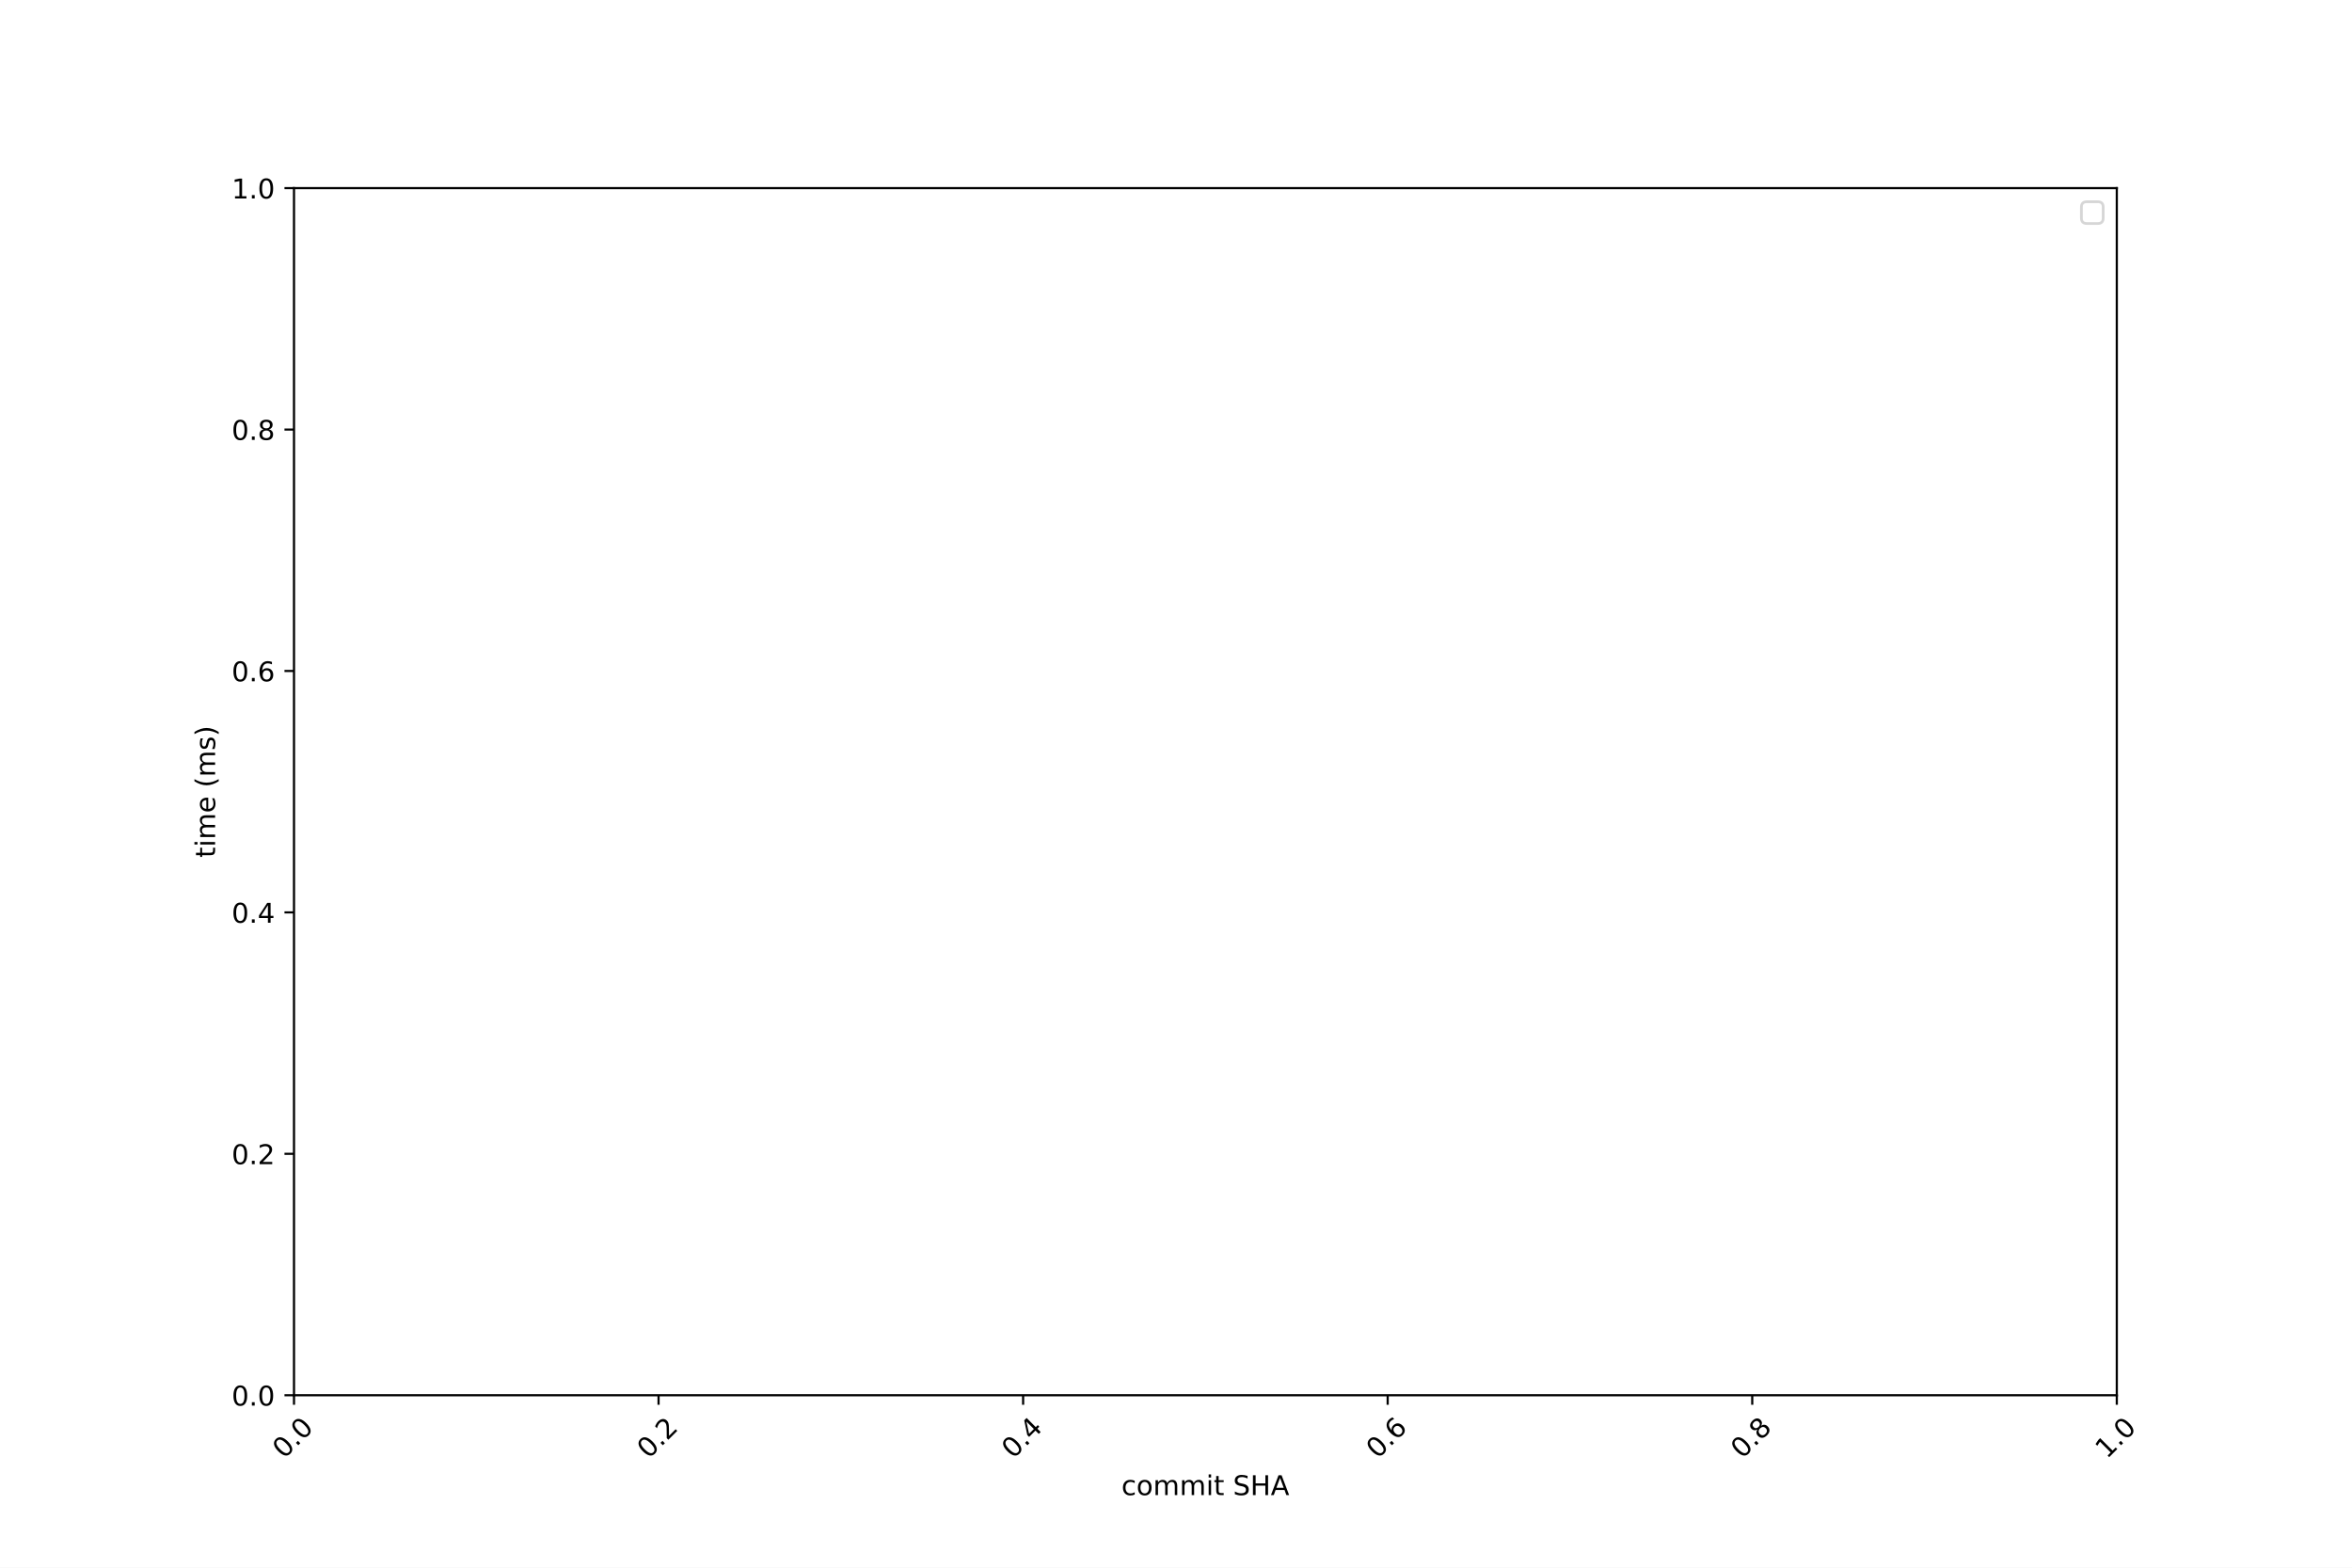
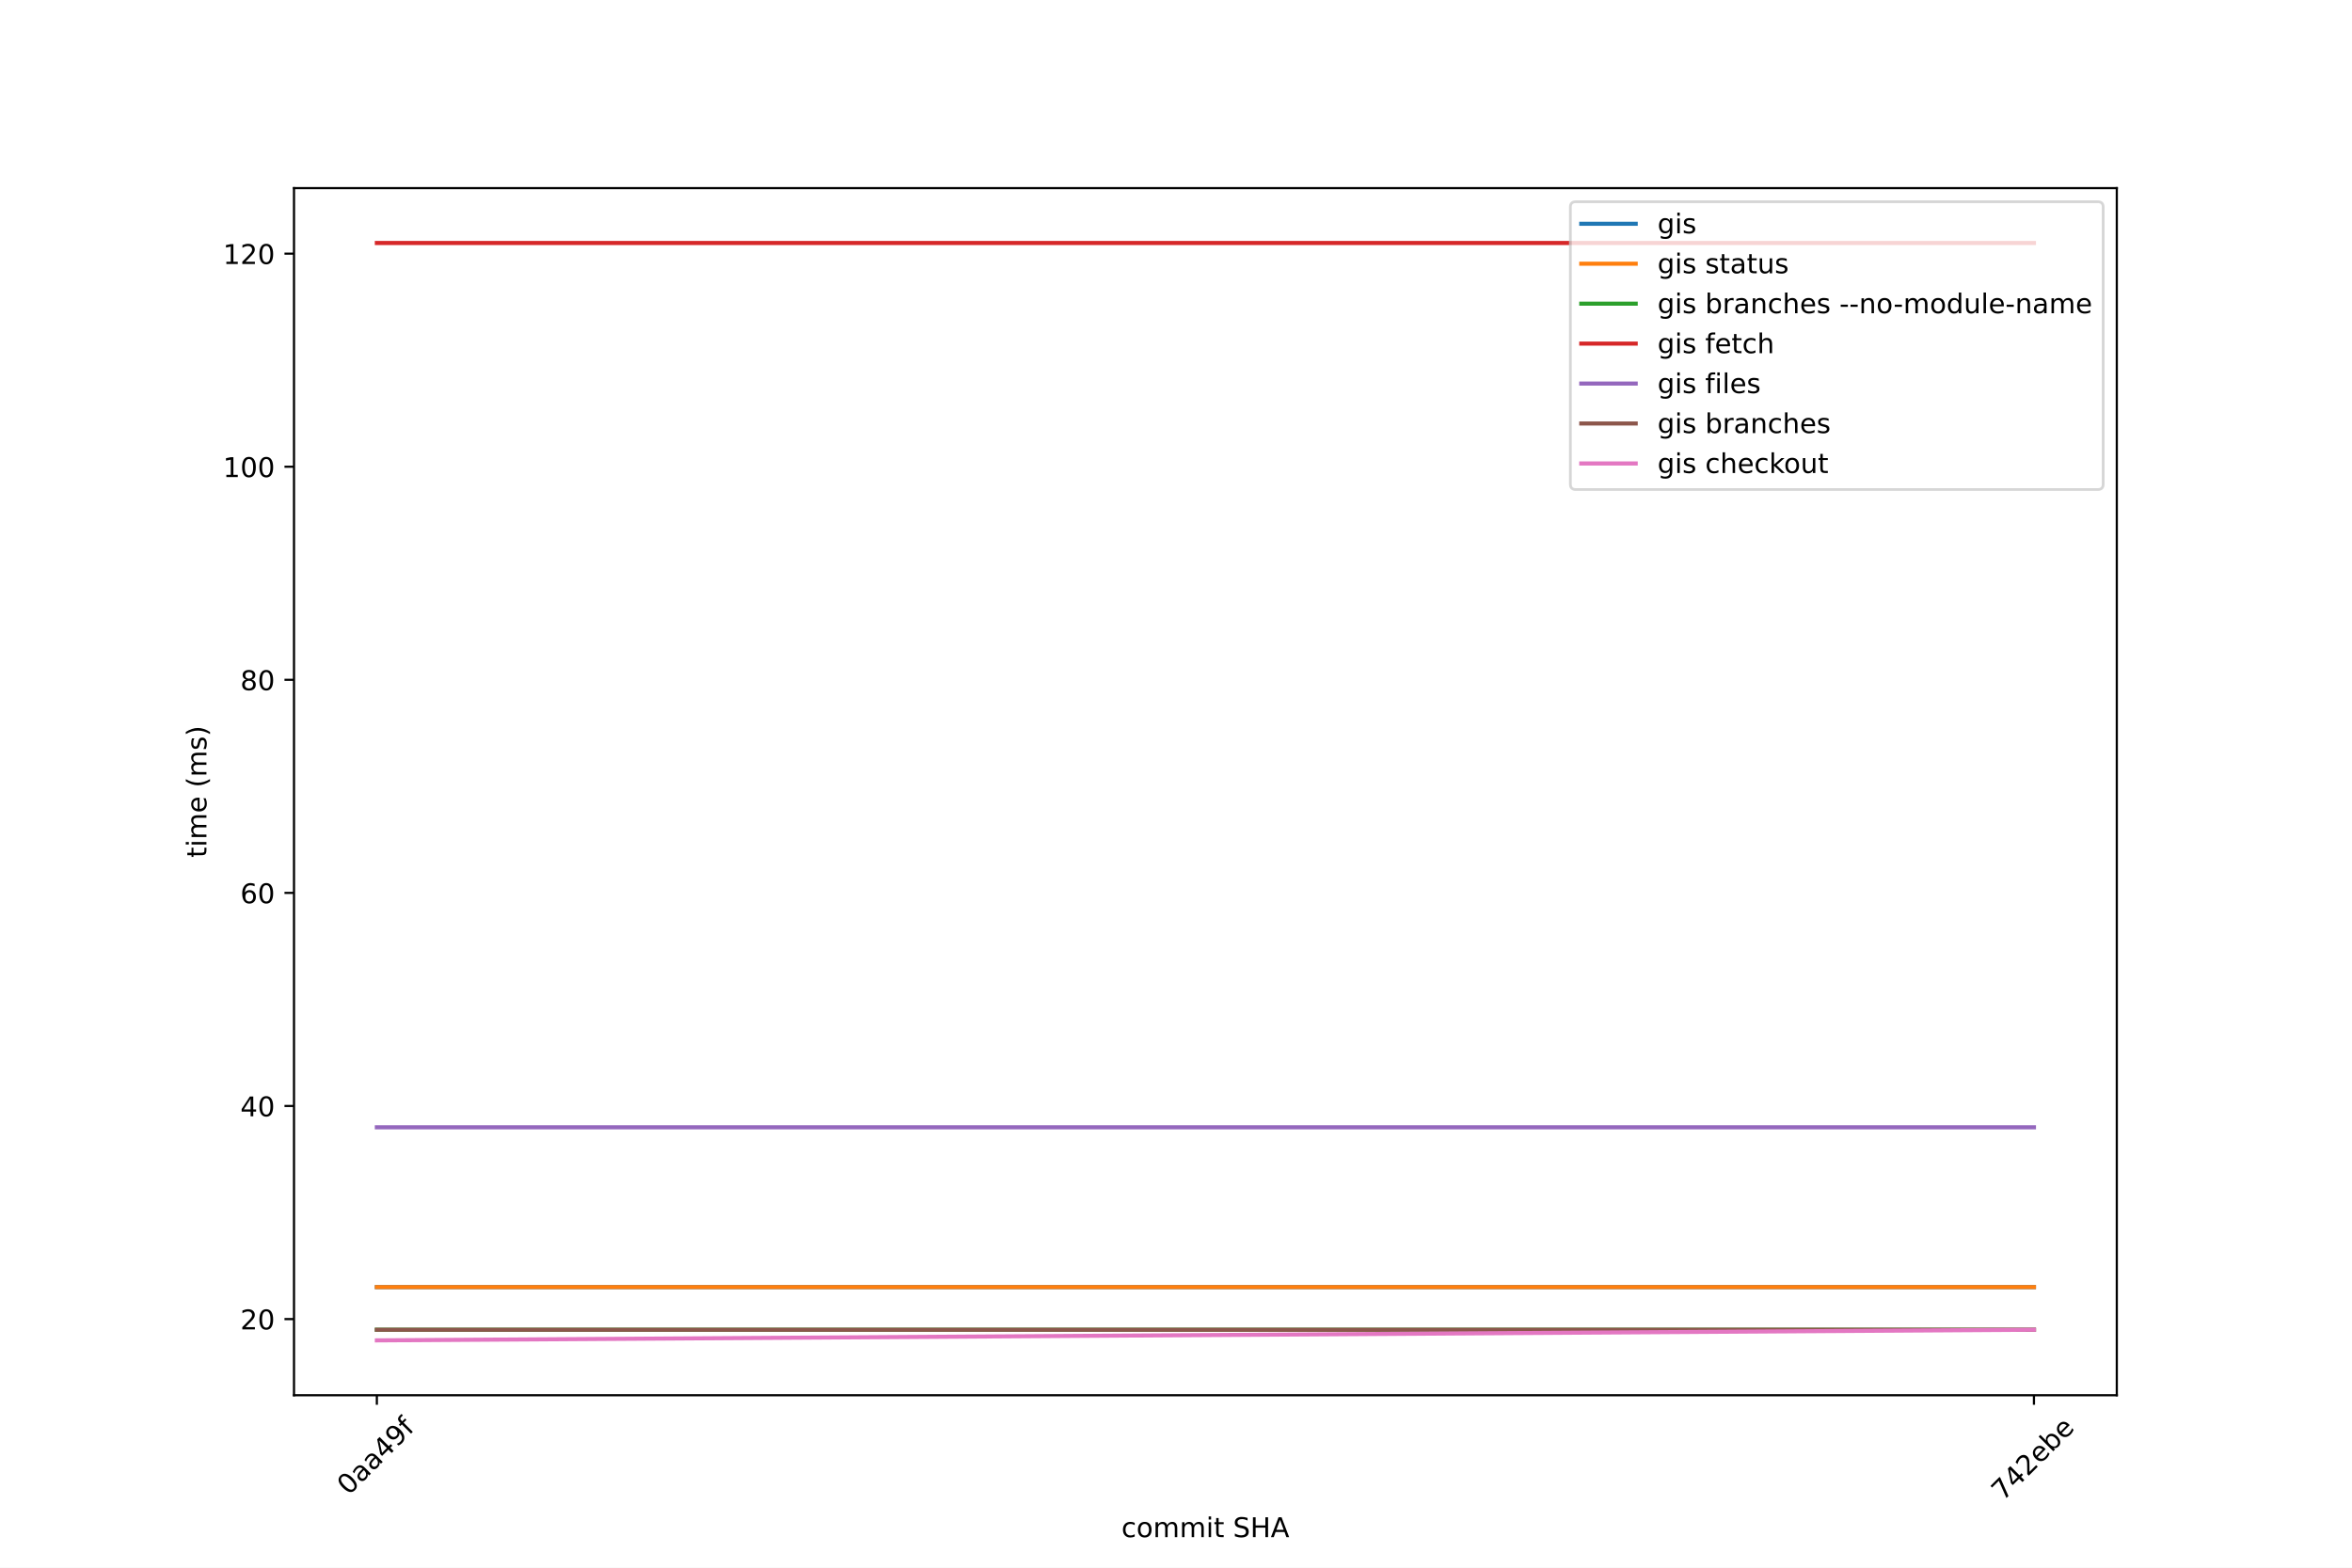
<svg xmlns="http://www.w3.org/2000/svg" xmlns:xlink="http://www.w3.org/1999/xlink" width="864pt" height="576pt" viewBox="0 0 864 576" version="1.1">
  <defs>
    <style type="text/css">*{stroke-linejoin: round; stroke-linecap: butt}</style>
  </defs>
  <g id="figure_1">
    <g id="patch_1">
      <path d="M 0 576  L 864 576  L 864 0  L 0 0  z " style="fill: #ffffff" />
    </g>
    <g id="axes_1">
      <g id="patch_2">
        <path d="M 108 512.64  L 777.6 512.64  L 777.6 69.12  L 108 69.12  z " style="fill: #ffffff" />
      </g>
      <g id="matplotlib.axis_1">
        <g id="xtick_1">
          <g id="line2d_1">
            <defs>
-               <path id="mf7cbbd2d87" d="M 0 0  L 0 3.5  " style="stroke: #000000; stroke-width: 0.8" />
-             </defs>
-             <g>
-               <use xlink:href="#mf7cbbd2d87" x="108" y="512.64" style="stroke: #000000; stroke-width: 0.8" />
+               <path id="m17832ddf2e" d="M 0 0  L 0 3.5  " style="stroke: #000000; stroke-width: 0.8" />
+             </defs>
+             <g>
+               <use xlink:href="#m17832ddf2e" x="138.436" y="512.64" style="stroke: #000000; stroke-width: 0.8" />
            </g>
          </g>
          <g id="text_1">
-             <g transform="translate(104.3286 536.2581) rotate(-45) scale(0.1 -0.1)">
+             <g transform="translate(128.0612 549.6655) rotate(-45) scale(0.1 -0.1)">
              <defs>
                <path id="DejaVuSans-30" d="M 2034 4250  Q 1547 4250 1301 3770  Q 1056 3291 1056 2328  Q 1056 1369 1301 889  Q 1547 409 2034 409  Q 2525 409 2770 889  Q 3016 1369 3016 2328  Q 3016 3291 2770 3770  Q 2525 4250 2034 4250  z M 2034 4750  Q 2819 4750 3233 4129  Q 3647 3509 3647 2328  Q 3647 1150 3233 529  Q 2819 -91 2034 -91  Q 1250 -91 836 529  Q 422 1150 422 2328  Q 422 3509 836 4129  Q 1250 4750 2034 4750  z " transform="scale(0.015625)" />
-                 <path id="DejaVuSans-2e" d="M 684 794  L 1344 794  L 1344 0  L 684 0  L 684 794  z " transform="scale(0.015625)" />
+                 <path id="DejaVuSans-61" d="M 2194 1759  Q 1497 1759 1228 1600  Q 959 1441 959 1056  Q 959 750 1161 570  Q 1363 391 1709 391  Q 2188 391 2477 730  Q 2766 1069 2766 1631  L 2766 1759  L 2194 1759  z M 3341 1997  L 3341 0  L 2766 0  L 2766 531  Q 2569 213 2275 61  Q 1981 -91 1556 -91  Q 1019 -91 701 211  Q 384 513 384 1019  Q 384 1609 779 1909  Q 1175 2209 1959 2209  L 2766 2209  L 2766 2266  Q 2766 2663 2505 2880  Q 2244 3097 1772 3097  Q 1472 3097 1187 3025  Q 903 2953 641 2809  L 641 3341  Q 956 3463 1253 3523  Q 1550 3584 1831 3584  Q 2591 3584 2966 3190  Q 3341 2797 3341 1997  z " transform="scale(0.015625)" />
+                 <path id="DejaVuSans-34" d="M 2419 4116  L 825 1625  L 2419 1625  L 2419 4116  z M 2253 4666  L 3047 4666  L 3047 1625  L 3713 1625  L 3713 1100  L 3047 1100  L 3047 0  L 2419 0  L 2419 1100  L 313 1100  L 313 1709  L 2253 4666  z " transform="scale(0.015625)" />
+                 <path id="DejaVuSans-39" d="M 703 97  L 703 672  Q 941 559 1184 500  Q 1428 441 1663 441  Q 2288 441 2617 861  Q 2947 1281 2994 2138  Q 2813 1869 2534 1725  Q 2256 1581 1919 1581  Q 1219 1581 811 2004  Q 403 2428 403 3163  Q 403 3881 828 4315  Q 1253 4750 1959 4750  Q 2769 4750 3195 4129  Q 3622 3509 3622 2328  Q 3622 1225 3098 567  Q 2575 -91 1691 -91  Q 1453 -91 1209 -44  Q 966 3 703 97  z M 1959 2075  Q 2384 2075 2632 2365  Q 2881 2656 2881 3163  Q 2881 3666 2632 3958  Q 2384 4250 1959 4250  Q 1534 4250 1286 3958  Q 1038 3666 1038 3163  Q 1038 2656 1286 2365  Q 1534 2075 1959 2075  z " transform="scale(0.015625)" />
+                 <path id="DejaVuSans-66" d="M 2375 4863  L 2375 4384  L 1825 4384  Q 1516 4384 1395 4259  Q 1275 4134 1275 3809  L 1275 3500  L 2222 3500  L 2222 3053  L 1275 3053  L 1275 0  L 697 0  L 697 3053  L 147 3053  L 147 3500  L 697 3500  L 697 3744  Q 697 4328 969 4595  Q 1241 4863 1831 4863  L 2375 4863  z " transform="scale(0.015625)" />
              </defs>
              <use xlink:href="#DejaVuSans-30" />
-               <use xlink:href="#DejaVuSans-2e" x="63.623" />
-               <use xlink:href="#DejaVuSans-30" x="95.41" />
+               <use xlink:href="#DejaVuSans-61" x="63.623" />
+               <use xlink:href="#DejaVuSans-61" x="124.902" />
+               <use xlink:href="#DejaVuSans-34" x="186.182" />
+               <use xlink:href="#DejaVuSans-39" x="249.805" />
+               <use xlink:href="#DejaVuSans-66" x="313.428" />
            </g>
          </g>
        </g>
        <g id="xtick_2">
          <g id="line2d_2">
            <g>
-               <use xlink:href="#mf7cbbd2d87" x="241.92" y="512.64" style="stroke: #000000; stroke-width: 0.8" />
+               <use xlink:href="#m17832ddf2e" x="747.164" y="512.64" style="stroke: #000000; stroke-width: 0.8" />
            </g>
          </g>
          <g id="text_2">
-             <g transform="translate(238.2486 536.2581) rotate(-45) scale(0.1 -0.1)">
-               <defs>
+             <g transform="translate(735.7709 551.7007) rotate(-45) scale(0.1 -0.1)">
+               <defs>
+                 <path id="DejaVuSans-37" d="M 525 4666  L 3525 4666  L 3525 4397  L 1831 0  L 1172 0  L 2766 4134  L 525 4134  L 525 4666  z " transform="scale(0.015625)" />
                <path id="DejaVuSans-32" d="M 1228 531  L 3431 531  L 3431 0  L 469 0  L 469 531  Q 828 903 1448 1529  Q 2069 2156 2228 2338  Q 2531 2678 2651 2914  Q 2772 3150 2772 3378  Q 2772 3750 2511 3984  Q 2250 4219 1831 4219  Q 1534 4219 1204 4116  Q 875 4013 500 3803  L 500 4441  Q 881 4594 1212 4672  Q 1544 4750 1819 4750  Q 2544 4750 2975 4387  Q 3406 4025 3406 3419  Q 3406 3131 3298 2873  Q 3191 2616 2906 2266  Q 2828 2175 2409 1742  Q 1991 1309 1228 531  z " transform="scale(0.015625)" />
-               </defs>
-               <use xlink:href="#DejaVuSans-30" />
-               <use xlink:href="#DejaVuSans-2e" x="63.623" />
-               <use xlink:href="#DejaVuSans-32" x="95.41" />
-             </g>
-           </g>
-         </g>
-         <g id="xtick_3">
-           <g id="line2d_3">
-             <g>
-               <use xlink:href="#mf7cbbd2d87" x="375.84" y="512.64" style="stroke: #000000; stroke-width: 0.8" />
-             </g>
-           </g>
-           <g id="text_3">
-             <g transform="translate(372.1686 536.2581) rotate(-45) scale(0.1 -0.1)">
-               <defs>
-                 <path id="DejaVuSans-34" d="M 2419 4116  L 825 1625  L 2419 1625  L 2419 4116  z M 2253 4666  L 3047 4666  L 3047 1625  L 3713 1625  L 3713 1100  L 3047 1100  L 3047 0  L 2419 0  L 2419 1100  L 313 1100  L 313 1709  L 2253 4666  z " transform="scale(0.015625)" />
-               </defs>
-               <use xlink:href="#DejaVuSans-30" />
-               <use xlink:href="#DejaVuSans-2e" x="63.623" />
-               <use xlink:href="#DejaVuSans-34" x="95.41" />
-             </g>
-           </g>
-         </g>
-         <g id="xtick_4">
-           <g id="line2d_4">
-             <g>
-               <use xlink:href="#mf7cbbd2d87" x="509.76" y="512.64" style="stroke: #000000; stroke-width: 0.8" />
-             </g>
-           </g>
-           <g id="text_4">
-             <g transform="translate(506.0886 536.2581) rotate(-45) scale(0.1 -0.1)">
-               <defs>
-                 <path id="DejaVuSans-36" d="M 2113 2584  Q 1688 2584 1439 2293  Q 1191 2003 1191 1497  Q 1191 994 1439 701  Q 1688 409 2113 409  Q 2538 409 2786 701  Q 3034 994 3034 1497  Q 3034 2003 2786 2293  Q 2538 2584 2113 2584  z M 3366 4563  L 3366 3988  Q 3128 4100 2886 4159  Q 2644 4219 2406 4219  Q 1781 4219 1451 3797  Q 1122 3375 1075 2522  Q 1259 2794 1537 2939  Q 1816 3084 2150 3084  Q 2853 3084 3261 2657  Q 3669 2231 3669 1497  Q 3669 778 3244 343  Q 2819 -91 2113 -91  Q 1303 -91 875 529  Q 447 1150 447 2328  Q 447 3434 972 4092  Q 1497 4750 2381 4750  Q 2619 4750 2861 4703  Q 3103 4656 3366 4563  z " transform="scale(0.015625)" />
-               </defs>
-               <use xlink:href="#DejaVuSans-30" />
-               <use xlink:href="#DejaVuSans-2e" x="63.623" />
-               <use xlink:href="#DejaVuSans-36" x="95.41" />
-             </g>
-           </g>
-         </g>
-         <g id="xtick_5">
-           <g id="line2d_5">
-             <g>
-               <use xlink:href="#mf7cbbd2d87" x="643.68" y="512.64" style="stroke: #000000; stroke-width: 0.8" />
-             </g>
-           </g>
-           <g id="text_5">
-             <g transform="translate(640.0086 536.2581) rotate(-45) scale(0.1 -0.1)">
-               <defs>
-                 <path id="DejaVuSans-38" d="M 2034 2216  Q 1584 2216 1326 1975  Q 1069 1734 1069 1313  Q 1069 891 1326 650  Q 1584 409 2034 409  Q 2484 409 2743 651  Q 3003 894 3003 1313  Q 3003 1734 2745 1975  Q 2488 2216 2034 2216  z M 1403 2484  Q 997 2584 770 2862  Q 544 3141 544 3541  Q 544 4100 942 4425  Q 1341 4750 2034 4750  Q 2731 4750 3128 4425  Q 3525 4100 3525 3541  Q 3525 3141 3298 2862  Q 3072 2584 2669 2484  Q 3125 2378 3379 2068  Q 3634 1759 3634 1313  Q 3634 634 3220 271  Q 2806 -91 2034 -91  Q 1263 -91 848 271  Q 434 634 434 1313  Q 434 1759 690 2068  Q 947 2378 1403 2484  z M 1172 3481  Q 1172 3119 1398 2916  Q 1625 2713 2034 2713  Q 2441 2713 2670 2916  Q 2900 3119 2900 3481  Q 2900 3844 2670 4047  Q 2441 4250 2034 4250  Q 1625 4250 1398 4047  Q 1172 3844 1172 3481  z " transform="scale(0.015625)" />
-               </defs>
-               <use xlink:href="#DejaVuSans-30" />
-               <use xlink:href="#DejaVuSans-2e" x="63.623" />
-               <use xlink:href="#DejaVuSans-38" x="95.41" />
-             </g>
-           </g>
-         </g>
-         <g id="xtick_6">
-           <g id="line2d_6">
-             <g>
-               <use xlink:href="#mf7cbbd2d87" x="777.6" y="512.64" style="stroke: #000000; stroke-width: 0.8" />
-             </g>
-           </g>
-           <g id="text_6">
-             <g transform="translate(773.9286 536.2581) rotate(-45) scale(0.1 -0.1)">
-               <defs>
-                 <path id="DejaVuSans-31" d="M 794 531  L 1825 531  L 1825 4091  L 703 3866  L 703 4441  L 1819 4666  L 2450 4666  L 2450 531  L 3481 531  L 3481 0  L 794 0  L 794 531  z " transform="scale(0.015625)" />
-               </defs>
-               <use xlink:href="#DejaVuSans-31" />
-               <use xlink:href="#DejaVuSans-2e" x="63.623" />
-               <use xlink:href="#DejaVuSans-30" x="95.41" />
-             </g>
-           </g>
-         </g>
-         <g id="text_7">
-           <g transform="translate(411.9578 549.3271) scale(0.1 -0.1)">
+                 <path id="DejaVuSans-65" d="M 3597 1894  L 3597 1613  L 953 1613  Q 991 1019 1311 708  Q 1631 397 2203 397  Q 2534 397 2845 478  Q 3156 559 3463 722  L 3463 178  Q 3153 47 2828 -22  Q 2503 -91 2169 -91  Q 1331 -91 842 396  Q 353 884 353 1716  Q 353 2575 817 3079  Q 1281 3584 2069 3584  Q 2775 3584 3186 3129  Q 3597 2675 3597 1894  z M 3022 2063  Q 3016 2534 2758 2815  Q 2500 3097 2075 3097  Q 1594 3097 1305 2825  Q 1016 2553 972 2059  L 3022 2063  z " transform="scale(0.015625)" />
+                 <path id="DejaVuSans-62" d="M 3116 1747  Q 3116 2381 2855 2742  Q 2594 3103 2138 3103  Q 1681 3103 1420 2742  Q 1159 2381 1159 1747  Q 1159 1113 1420 752  Q 1681 391 2138 391  Q 2594 391 2855 752  Q 3116 1113 3116 1747  z M 1159 2969  Q 1341 3281 1617 3432  Q 1894 3584 2278 3584  Q 2916 3584 3314 3078  Q 3713 2572 3713 1747  Q 3713 922 3314 415  Q 2916 -91 2278 -91  Q 1894 -91 1617 61  Q 1341 213 1159 525  L 1159 0  L 581 0  L 581 4863  L 1159 4863  L 1159 2969  z " transform="scale(0.015625)" />
+               </defs>
+               <use xlink:href="#DejaVuSans-37" />
+               <use xlink:href="#DejaVuSans-34" x="63.623" />
+               <use xlink:href="#DejaVuSans-32" x="127.246" />
+               <use xlink:href="#DejaVuSans-65" x="190.869" />
+               <use xlink:href="#DejaVuSans-62" x="252.393" />
+               <use xlink:href="#DejaVuSans-65" x="315.869" />
+             </g>
+           </g>
+         </g>
+         <g id="text_3">
+           <g transform="translate(411.9578 564.7697) scale(0.1 -0.1)">
            <defs>
              <path id="DejaVuSans-63" d="M 3122 3366  L 3122 2828  Q 2878 2963 2633 3030  Q 2388 3097 2138 3097  Q 1578 3097 1268 2742  Q 959 2388 959 1747  Q 959 1106 1268 751  Q 1578 397 2138 397  Q 2388 397 2633 464  Q 2878 531 3122 666  L 3122 134  Q 2881 22 2623 -34  Q 2366 -91 2075 -91  Q 1284 -91 818 406  Q 353 903 353 1747  Q 353 2603 823 3093  Q 1294 3584 2113 3584  Q 2378 3584 2631 3529  Q 2884 3475 3122 3366  z " transform="scale(0.015625)" />
              <path id="DejaVuSans-6f" d="M 1959 3097  Q 1497 3097 1228 2736  Q 959 2375 959 1747  Q 959 1119 1226 758  Q 1494 397 1959 397  Q 2419 397 2687 759  Q 2956 1122 2956 1747  Q 2956 2369 2687 2733  Q 2419 3097 1959 3097  z M 1959 3584  Q 2709 3584 3137 3096  Q 3566 2609 3566 1747  Q 3566 888 3137 398  Q 2709 -91 1959 -91  Q 1206 -91 779 398  Q 353 888 353 1747  Q 353 2609 779 3096  Q 1206 3584 1959 3584  z " transform="scale(0.015625)" />
              <path id="DejaVuSans-6d" d="M 3328 2828  Q 3544 3216 3844 3400  Q 4144 3584 4550 3584  Q 5097 3584 5394 3201  Q 5691 2819 5691 2113  L 5691 0  L 5113 0  L 5113 2094  Q 5113 2597 4934 2840  Q 4756 3084 4391 3084  Q 3944 3084 3684 2787  Q 3425 2491 3425 1978  L 3425 0  L 2847 0  L 2847 2094  Q 2847 2600 2669 2842  Q 2491 3084 2119 3084  Q 1678 3084 1418 2786  Q 1159 2488 1159 1978  L 1159 0  L 581 0  L 581 3500  L 1159 3500  L 1159 2956  Q 1356 3278 1631 3431  Q 1906 3584 2284 3584  Q 2666 3584 2933 3390  Q 3200 3197 3328 2828  z " transform="scale(0.015625)" />
              <path id="DejaVuSans-69" d="M 603 3500  L 1178 3500  L 1178 0  L 603 0  L 603 3500  z M 603 4863  L 1178 4863  L 1178 4134  L 603 4134  L 603 4863  z " transform="scale(0.015625)" />
              <path id="DejaVuSans-74" d="M 1172 4494  L 1172 3500  L 2356 3500  L 2356 3053  L 1172 3053  L 1172 1153  Q 1172 725 1289 603  Q 1406 481 1766 481  L 2356 481  L 2356 0  L 1766 0  Q 1100 0 847 248  Q 594 497 594 1153  L 594 3053  L 172 3053  L 172 3500  L 594 3500  L 594 4494  L 1172 4494  z " transform="scale(0.015625)" />
              <path id="DejaVuSans-20" transform="scale(0.015625)" />
              <path id="DejaVuSans-53" d="M 3425 4513  L 3425 3897  Q 3066 4069 2747 4153  Q 2428 4238 2131 4238  Q 1616 4238 1336 4038  Q 1056 3838 1056 3469  Q 1056 3159 1242 3001  Q 1428 2844 1947 2747  L 2328 2669  Q 3034 2534 3370 2195  Q 3706 1856 3706 1288  Q 3706 609 3251 259  Q 2797 -91 1919 -91  Q 1588 -91 1214 -16  Q 841 59 441 206  L 441 856  Q 825 641 1194 531  Q 1563 422 1919 422  Q 2459 422 2753 634  Q 3047 847 3047 1241  Q 3047 1584 2836 1778  Q 2625 1972 2144 2069  L 1759 2144  Q 1053 2284 737 2584  Q 422 2884 422 3419  Q 422 4038 858 4394  Q 1294 4750 2059 4750  Q 2388 4750 2728 4690  Q 3069 4631 3425 4513  z " transform="scale(0.015625)" />
              <path id="DejaVuSans-48" d="M 628 4666  L 1259 4666  L 1259 2753  L 3553 2753  L 3553 4666  L 4184 4666  L 4184 0  L 3553 0  L 3553 2222  L 1259 2222  L 1259 0  L 628 0  L 628 4666  z " transform="scale(0.015625)" />
              <path id="DejaVuSans-41" d="M 2188 4044  L 1331 1722  L 3047 1722  L 2188 4044  z M 1831 4666  L 2547 4666  L 4325 0  L 3669 0  L 3244 1197  L 1141 1197  L 716 0  L 50 0  L 1831 4666  z " transform="scale(0.015625)" />
            </defs>
            <use xlink:href="#DejaVuSans-63" />
            <use xlink:href="#DejaVuSans-6f" x="54.98" />
            <use xlink:href="#DejaVuSans-6d" x="116.162" />
            <use xlink:href="#DejaVuSans-6d" x="213.574" />
            <use xlink:href="#DejaVuSans-69" x="310.986" />
            <use xlink:href="#DejaVuSans-74" x="338.77" />
            <use xlink:href="#DejaVuSans-20" x="377.979" />
            <use xlink:href="#DejaVuSans-53" x="409.766" />
            <use xlink:href="#DejaVuSans-48" x="473.242" />
            <use xlink:href="#DejaVuSans-41" x="548.438" />
          </g>
        </g>
      </g>
      <g id="matplotlib.axis_2">
        <g id="ytick_1">
+           <g id="line2d_3">
+             <defs>
+               <path id="me1ed1dd8cf" d="M 0 0  L -3.5 0  " style="stroke: #000000; stroke-width: 0.8" />
+             </defs>
+             <g>
+               <use xlink:href="#me1ed1dd8cf" x="108" y="484.651" style="stroke: #000000; stroke-width: 0.8" />
+             </g>
+           </g>
+           <g id="text_4">
+             <g transform="translate(88.275 488.4501) scale(0.1 -0.1)">
+               <use xlink:href="#DejaVuSans-32" />
+               <use xlink:href="#DejaVuSans-30" x="63.623" />
+             </g>
+           </g>
+         </g>
+         <g id="ytick_2">
+           <g id="line2d_4">
+             <g>
+               <use xlink:href="#me1ed1dd8cf" x="108" y="406.36" style="stroke: #000000; stroke-width: 0.8" />
+             </g>
+           </g>
+           <g id="text_5">
+             <g transform="translate(88.275 410.1588) scale(0.1 -0.1)">
+               <use xlink:href="#DejaVuSans-34" />
+               <use xlink:href="#DejaVuSans-30" x="63.623" />
+             </g>
+           </g>
+         </g>
+         <g id="ytick_3">
+           <g id="line2d_5">
+             <g>
+               <use xlink:href="#me1ed1dd8cf" x="108" y="328.068" style="stroke: #000000; stroke-width: 0.8" />
+             </g>
+           </g>
+           <g id="text_6">
+             <g transform="translate(88.275 331.8676) scale(0.1 -0.1)">
+               <defs>
+                 <path id="DejaVuSans-36" d="M 2113 2584  Q 1688 2584 1439 2293  Q 1191 2003 1191 1497  Q 1191 994 1439 701  Q 1688 409 2113 409  Q 2538 409 2786 701  Q 3034 994 3034 1497  Q 3034 2003 2786 2293  Q 2538 2584 2113 2584  z M 3366 4563  L 3366 3988  Q 3128 4100 2886 4159  Q 2644 4219 2406 4219  Q 1781 4219 1451 3797  Q 1122 3375 1075 2522  Q 1259 2794 1537 2939  Q 1816 3084 2150 3084  Q 2853 3084 3261 2657  Q 3669 2231 3669 1497  Q 3669 778 3244 343  Q 2819 -91 2113 -91  Q 1303 -91 875 529  Q 447 1150 447 2328  Q 447 3434 972 4092  Q 1497 4750 2381 4750  Q 2619 4750 2861 4703  Q 3103 4656 3366 4563  z " transform="scale(0.015625)" />
+               </defs>
+               <use xlink:href="#DejaVuSans-36" />
+               <use xlink:href="#DejaVuSans-30" x="63.623" />
+             </g>
+           </g>
+         </g>
+         <g id="ytick_4">
+           <g id="line2d_6">
+             <g>
+               <use xlink:href="#me1ed1dd8cf" x="108" y="249.777" style="stroke: #000000; stroke-width: 0.8" />
+             </g>
+           </g>
+           <g id="text_7">
+             <g transform="translate(88.275 253.5763) scale(0.1 -0.1)">
+               <defs>
+                 <path id="DejaVuSans-38" d="M 2034 2216  Q 1584 2216 1326 1975  Q 1069 1734 1069 1313  Q 1069 891 1326 650  Q 1584 409 2034 409  Q 2484 409 2743 651  Q 3003 894 3003 1313  Q 3003 1734 2745 1975  Q 2488 2216 2034 2216  z M 1403 2484  Q 997 2584 770 2862  Q 544 3141 544 3541  Q 544 4100 942 4425  Q 1341 4750 2034 4750  Q 2731 4750 3128 4425  Q 3525 4100 3525 3541  Q 3525 3141 3298 2862  Q 3072 2584 2669 2484  Q 3125 2378 3379 2068  Q 3634 1759 3634 1313  Q 3634 634 3220 271  Q 2806 -91 2034 -91  Q 1263 -91 848 271  Q 434 634 434 1313  Q 434 1759 690 2068  Q 947 2378 1403 2484  z M 1172 3481  Q 1172 3119 1398 2916  Q 1625 2713 2034 2713  Q 2441 2713 2670 2916  Q 2900 3119 2900 3481  Q 2900 3844 2670 4047  Q 2441 4250 2034 4250  Q 1625 4250 1398 4047  Q 1172 3844 1172 3481  z " transform="scale(0.015625)" />
+               </defs>
+               <use xlink:href="#DejaVuSans-38" />
+               <use xlink:href="#DejaVuSans-30" x="63.623" />
+             </g>
+           </g>
+         </g>
+         <g id="ytick_5">
          <g id="line2d_7">
-             <defs>
-               <path id="md3797993e7" d="M 0 0  L -3.5 0  " style="stroke: #000000; stroke-width: 0.8" />
-             </defs>
-             <g>
-               <use xlink:href="#md3797993e7" x="108" y="512.64" style="stroke: #000000; stroke-width: 0.8" />
+             <g>
+               <use xlink:href="#me1ed1dd8cf" x="108" y="171.486" style="stroke: #000000; stroke-width: 0.8" />
            </g>
          </g>
          <g id="text_8">
-             <g transform="translate(85.09687 516.4392) scale(0.1 -0.1)">
-               <use xlink:href="#DejaVuSans-30" />
-               <use xlink:href="#DejaVuSans-2e" x="63.623" />
-               <use xlink:href="#DejaVuSans-30" x="95.41" />
-             </g>
-           </g>
-         </g>
-         <g id="ytick_2">
+             <g transform="translate(81.9125 175.285) scale(0.1 -0.1)">
+               <defs>
+                 <path id="DejaVuSans-31" d="M 794 531  L 1825 531  L 1825 4091  L 703 3866  L 703 4441  L 1819 4666  L 2450 4666  L 2450 531  L 3481 531  L 3481 0  L 794 0  L 794 531  z " transform="scale(0.015625)" />
+               </defs>
+               <use xlink:href="#DejaVuSans-31" />
+               <use xlink:href="#DejaVuSans-30" x="63.623" />
+               <use xlink:href="#DejaVuSans-30" x="127.246" />
+             </g>
+           </g>
+         </g>
+         <g id="ytick_6">
          <g id="line2d_8">
            <g>
-               <use xlink:href="#md3797993e7" x="108" y="423.936" style="stroke: #000000; stroke-width: 0.8" />
+               <use xlink:href="#me1ed1dd8cf" x="108" y="93.195" style="stroke: #000000; stroke-width: 0.8" />
            </g>
          </g>
          <g id="text_9">
-             <g transform="translate(85.09687 427.7352) scale(0.1 -0.1)">
-               <use xlink:href="#DejaVuSans-30" />
-               <use xlink:href="#DejaVuSans-2e" x="63.623" />
-               <use xlink:href="#DejaVuSans-32" x="95.41" />
-             </g>
-           </g>
-         </g>
-         <g id="ytick_3">
-           <g id="line2d_9">
-             <g>
-               <use xlink:href="#md3797993e7" x="108" y="335.232" style="stroke: #000000; stroke-width: 0.8" />
-             </g>
-           </g>
-           <g id="text_10">
-             <g transform="translate(85.09687 339.0312) scale(0.1 -0.1)">
-               <use xlink:href="#DejaVuSans-30" />
-               <use xlink:href="#DejaVuSans-2e" x="63.623" />
-               <use xlink:href="#DejaVuSans-34" x="95.41" />
-             </g>
-           </g>
-         </g>
-         <g id="ytick_4">
-           <g id="line2d_10">
-             <g>
-               <use xlink:href="#md3797993e7" x="108" y="246.528" style="stroke: #000000; stroke-width: 0.8" />
-             </g>
-           </g>
-           <g id="text_11">
-             <g transform="translate(85.09687 250.3272) scale(0.1 -0.1)">
-               <use xlink:href="#DejaVuSans-30" />
-               <use xlink:href="#DejaVuSans-2e" x="63.623" />
-               <use xlink:href="#DejaVuSans-36" x="95.41" />
-             </g>
-           </g>
-         </g>
-         <g id="ytick_5">
-           <g id="line2d_11">
-             <g>
-               <use xlink:href="#md3797993e7" x="108" y="157.824" style="stroke: #000000; stroke-width: 0.8" />
-             </g>
-           </g>
-           <g id="text_12">
-             <g transform="translate(85.09687 161.6232) scale(0.1 -0.1)">
-               <use xlink:href="#DejaVuSans-30" />
-               <use xlink:href="#DejaVuSans-2e" x="63.623" />
-               <use xlink:href="#DejaVuSans-38" x="95.41" />
-             </g>
-           </g>
-         </g>
-         <g id="ytick_6">
-           <g id="line2d_12">
-             <g>
-               <use xlink:href="#md3797993e7" x="108" y="69.12" style="stroke: #000000; stroke-width: 0.8" />
-             </g>
-           </g>
-           <g id="text_13">
-             <g transform="translate(85.09687 72.91922) scale(0.1 -0.1)">
+             <g transform="translate(81.9125 96.99378) scale(0.1 -0.1)">
              <use xlink:href="#DejaVuSans-31" />
-               <use xlink:href="#DejaVuSans-2e" x="63.623" />
-               <use xlink:href="#DejaVuSans-30" x="95.41" />
-             </g>
-           </g>
-         </g>
-         <g id="text_14">
-           <g transform="translate(79.01719 315.1417) rotate(-90) scale(0.1 -0.1)">
-             <defs>
-               <path id="DejaVuSans-65" d="M 3597 1894  L 3597 1613  L 953 1613  Q 991 1019 1311 708  Q 1631 397 2203 397  Q 2534 397 2845 478  Q 3156 559 3463 722  L 3463 178  Q 3153 47 2828 -22  Q 2503 -91 2169 -91  Q 1331 -91 842 396  Q 353 884 353 1716  Q 353 2575 817 3079  Q 1281 3584 2069 3584  Q 2775 3584 3186 3129  Q 3597 2675 3597 1894  z M 3022 2063  Q 3016 2534 2758 2815  Q 2500 3097 2075 3097  Q 1594 3097 1305 2825  Q 1016 2553 972 2059  L 3022 2063  z " transform="scale(0.015625)" />
+               <use xlink:href="#DejaVuSans-32" x="63.623" />
+               <use xlink:href="#DejaVuSans-30" x="127.246" />
+             </g>
+           </g>
+         </g>
+         <g id="text_10">
+           <g transform="translate(75.83281 315.1417) rotate(-90) scale(0.1 -0.1)">
+             <defs>
              <path id="DejaVuSans-28" d="M 1984 4856  Q 1566 4138 1362 3434  Q 1159 2731 1159 2009  Q 1159 1288 1364 580  Q 1569 -128 1984 -844  L 1484 -844  Q 1016 -109 783 600  Q 550 1309 550 2009  Q 550 2706 781 3412  Q 1013 4119 1484 4856  L 1984 4856  z " transform="scale(0.015625)" />
              <path id="DejaVuSans-73" d="M 2834 3397  L 2834 2853  Q 2591 2978 2328 3040  Q 2066 3103 1784 3103  Q 1356 3103 1142 2972  Q 928 2841 928 2578  Q 928 2378 1081 2264  Q 1234 2150 1697 2047  L 1894 2003  Q 2506 1872 2764 1633  Q 3022 1394 3022 966  Q 3022 478 2636 193  Q 2250 -91 1575 -91  Q 1294 -91 989 -36  Q 684 19 347 128  L 347 722  Q 666 556 975 473  Q 1284 391 1588 391  Q 1994 391 2212 530  Q 2431 669 2431 922  Q 2431 1156 2273 1281  Q 2116 1406 1581 1522  L 1381 1569  Q 847 1681 609 1914  Q 372 2147 372 2553  Q 372 3047 722 3315  Q 1072 3584 1716 3584  Q 2034 3584 2315 3537  Q 2597 3491 2834 3397  z " transform="scale(0.015625)" />
              <path id="DejaVuSans-29" d="M 513 4856  L 1013 4856  Q 1481 4119 1714 3412  Q 1947 2706 1947 2009  Q 1947 1309 1714 600  Q 1481 -109 1013 -844  L 513 -844  Q 928 -128 1133 580  Q 1338 1288 1338 2009  Q 1338 2731 1133 3434  Q 928 4138 513 4856  z " transform="scale(0.015625)" />
            </defs>
            <use xlink:href="#DejaVuSans-74" />
            <use xlink:href="#DejaVuSans-69" x="39.209" />
            <use xlink:href="#DejaVuSans-6d" x="66.992" />
            <use xlink:href="#DejaVuSans-65" x="164.404" />
            <use xlink:href="#DejaVuSans-20" x="225.928" />
            <use xlink:href="#DejaVuSans-28" x="257.715" />
            <use xlink:href="#DejaVuSans-6d" x="296.729" />
            <use xlink:href="#DejaVuSans-73" x="394.141" />
            <use xlink:href="#DejaVuSans-29" x="446.24" />
          </g>
        </g>
      </g>
+       <g id="line2d_9">
+         <path d="M 138.436 472.907  L 747.164 472.907  " clip-path="url(#p0602b05bba)" style="fill: none; stroke: #1f77b4; stroke-width: 1.5; stroke-linecap: square" />
+       </g>
+       <g id="line2d_10">
+         <path d="M 138.436 472.907  L 747.164 472.907  " clip-path="url(#p0602b05bba)" style="fill: none; stroke: #ff7f0e; stroke-width: 1.5; stroke-linecap: square" />
+       </g>
+       <g id="line2d_11">
+         <path d="M 138.436 488.565  L 747.164 488.565  " clip-path="url(#p0602b05bba)" style="fill: none; stroke: #2ca02c; stroke-width: 1.5; stroke-linecap: square" />
+       </g>
+       <g id="line2d_12">
+         <path d="M 138.436 89.28  L 747.164 89.28  " clip-path="url(#p0602b05bba)" style="fill: none; stroke: #d62728; stroke-width: 1.5; stroke-linecap: square" />
+       </g>
+       <g id="line2d_13">
+         <path d="M 138.436 414.189  L 747.164 414.189  " clip-path="url(#p0602b05bba)" style="fill: none; stroke: #9467bd; stroke-width: 1.5; stroke-linecap: square" />
+       </g>
+       <g id="line2d_14">
+         <path d="M 138.436 488.565  L 747.164 488.565  " clip-path="url(#p0602b05bba)" style="fill: none; stroke: #8c564b; stroke-width: 1.5; stroke-linecap: square" />
+       </g>
+       <g id="line2d_15">
+         <path d="M 138.436 492.48  L 747.164 488.565  " clip-path="url(#p0602b05bba)" style="fill: none; stroke: #e377c2; stroke-width: 1.5; stroke-linecap: square" />
+       </g>
      <g id="patch_3">
        <path d="M 108 512.64  L 108 69.12  " style="fill: none; stroke: #000000; stroke-width: 0.8; stroke-linejoin: miter; stroke-linecap: square" />
      </g>
      <g id="patch_4">
        <path d="M 777.6 512.64  L 777.6 69.12  " style="fill: none; stroke: #000000; stroke-width: 0.8; stroke-linejoin: miter; stroke-linecap: square" />
      </g>
      <g id="patch_5">
        <path d="M 108 512.64  L 777.6 512.64  " style="fill: none; stroke: #000000; stroke-width: 0.8; stroke-linejoin: miter; stroke-linecap: square" />
      </g>
      <g id="patch_6">
        <path d="M 108 69.12  L 777.6 69.12  " style="fill: none; stroke: #000000; stroke-width: 0.8; stroke-linejoin: miter; stroke-linecap: square" />
      </g>
      <g id="legend_1">
        <g id="patch_7">
-           <path d="M 766.6 82.12  L 770.6 82.12  Q 772.6 82.12 772.6 80.12  L 772.6 76.12  Q 772.6 74.12 770.6 74.12  L 766.6 74.12  Q 764.6 74.12 764.6 76.12  L 764.6 80.12  Q 764.6 82.12 766.6 82.12  z " style="fill: #ffffff; opacity: 0.8; stroke: #cccccc; stroke-linejoin: miter" />
+           <path d="M 578.873 179.867  L 770.6 179.867  Q 772.6 179.867 772.6 177.867  L 772.6 76.12  Q 772.6 74.12 770.6 74.12  L 578.873 74.12  Q 576.873 74.12 576.873 76.12  L 576.873 177.867  Q 576.873 179.867 578.873 179.867  z " style="fill: #ffffff; opacity: 0.8; stroke: #cccccc; stroke-linejoin: miter" />
+         </g>
+         <g id="line2d_16">
+           <path d="M 580.873 82.218  L 590.873 82.218  L 600.873 82.218  " style="fill: none; stroke: #1f77b4; stroke-width: 1.5; stroke-linecap: square" />
+         </g>
+         <g id="text_11">
+           <g transform="translate(608.8734 85.71844) scale(0.1 -0.1)">
+             <defs>
+               <path id="DejaVuSans-67" d="M 2906 1791  Q 2906 2416 2648 2759  Q 2391 3103 1925 3103  Q 1463 3103 1205 2759  Q 947 2416 947 1791  Q 947 1169 1205 825  Q 1463 481 1925 481  Q 2391 481 2648 825  Q 2906 1169 2906 1791  z M 3481 434  Q 3481 -459 3084 -895  Q 2688 -1331 1869 -1331  Q 1566 -1331 1297 -1286  Q 1028 -1241 775 -1147  L 775 -588  Q 1028 -725 1275 -790  Q 1522 -856 1778 -856  Q 2344 -856 2625 -561  Q 2906 -266 2906 331  L 2906 616  Q 2728 306 2450 153  Q 2172 0 1784 0  Q 1141 0 747 490  Q 353 981 353 1791  Q 353 2603 747 3093  Q 1141 3584 1784 3584  Q 2172 3584 2450 3431  Q 2728 3278 2906 2969  L 2906 3500  L 3481 3500  L 3481 434  z " transform="scale(0.015625)" />
+             </defs>
+             <use xlink:href="#DejaVuSans-67" />
+             <use xlink:href="#DejaVuSans-69" x="63.477" />
+             <use xlink:href="#DejaVuSans-73" x="91.26" />
+           </g>
+         </g>
+         <g id="line2d_17">
+           <path d="M 580.873 96.897  L 590.873 96.897  L 600.873 96.897  " style="fill: none; stroke: #ff7f0e; stroke-width: 1.5; stroke-linecap: square" />
+         </g>
+         <g id="text_12">
+           <g transform="translate(608.8734 100.3966) scale(0.1 -0.1)">
+             <defs>
+               <path id="DejaVuSans-75" d="M 544 1381  L 544 3500  L 1119 3500  L 1119 1403  Q 1119 906 1312 657  Q 1506 409 1894 409  Q 2359 409 2629 706  Q 2900 1003 2900 1516  L 2900 3500  L 3475 3500  L 3475 0  L 2900 0  L 2900 538  Q 2691 219 2414 64  Q 2138 -91 1772 -91  Q 1169 -91 856 284  Q 544 659 544 1381  z M 1991 3584  L 1991 3584  z " transform="scale(0.015625)" />
+             </defs>
+             <use xlink:href="#DejaVuSans-67" />
+             <use xlink:href="#DejaVuSans-69" x="63.477" />
+             <use xlink:href="#DejaVuSans-73" x="91.26" />
+             <use xlink:href="#DejaVuSans-20" x="143.359" />
+             <use xlink:href="#DejaVuSans-73" x="175.146" />
+             <use xlink:href="#DejaVuSans-74" x="227.246" />
+             <use xlink:href="#DejaVuSans-61" x="266.455" />
+             <use xlink:href="#DejaVuSans-74" x="327.734" />
+             <use xlink:href="#DejaVuSans-75" x="366.943" />
+             <use xlink:href="#DejaVuSans-73" x="430.322" />
+           </g>
+         </g>
+         <g id="line2d_18">
+           <path d="M 580.873 111.575  L 590.873 111.575  L 600.873 111.575  " style="fill: none; stroke: #2ca02c; stroke-width: 1.5; stroke-linecap: square" />
+         </g>
+         <g id="text_13">
+           <g transform="translate(608.8734 115.0747) scale(0.1 -0.1)">
+             <defs>
+               <path id="DejaVuSans-72" d="M 2631 2963  Q 2534 3019 2420 3045  Q 2306 3072 2169 3072  Q 1681 3072 1420 2755  Q 1159 2438 1159 1844  L 1159 0  L 581 0  L 581 3500  L 1159 3500  L 1159 2956  Q 1341 3275 1631 3429  Q 1922 3584 2338 3584  Q 2397 3584 2469 3576  Q 2541 3569 2628 3553  L 2631 2963  z " transform="scale(0.015625)" />
+               <path id="DejaVuSans-6e" d="M 3513 2113  L 3513 0  L 2938 0  L 2938 2094  Q 2938 2591 2744 2837  Q 2550 3084 2163 3084  Q 1697 3084 1428 2787  Q 1159 2491 1159 1978  L 1159 0  L 581 0  L 581 3500  L 1159 3500  L 1159 2956  Q 1366 3272 1645 3428  Q 1925 3584 2291 3584  Q 2894 3584 3203 3211  Q 3513 2838 3513 2113  z " transform="scale(0.015625)" />
+               <path id="DejaVuSans-68" d="M 3513 2113  L 3513 0  L 2938 0  L 2938 2094  Q 2938 2591 2744 2837  Q 2550 3084 2163 3084  Q 1697 3084 1428 2787  Q 1159 2491 1159 1978  L 1159 0  L 581 0  L 581 4863  L 1159 4863  L 1159 2956  Q 1366 3272 1645 3428  Q 1925 3584 2291 3584  Q 2894 3584 3203 3211  Q 3513 2838 3513 2113  z " transform="scale(0.015625)" />
+               <path id="DejaVuSans-2d" d="M 313 2009  L 1997 2009  L 1997 1497  L 313 1497  L 313 2009  z " transform="scale(0.015625)" />
+               <path id="DejaVuSans-64" d="M 2906 2969  L 2906 4863  L 3481 4863  L 3481 0  L 2906 0  L 2906 525  Q 2725 213 2448 61  Q 2172 -91 1784 -91  Q 1150 -91 751 415  Q 353 922 353 1747  Q 353 2572 751 3078  Q 1150 3584 1784 3584  Q 2172 3584 2448 3432  Q 2725 3281 2906 2969  z M 947 1747  Q 947 1113 1208 752  Q 1469 391 1925 391  Q 2381 391 2643 752  Q 2906 1113 2906 1747  Q 2906 2381 2643 2742  Q 2381 3103 1925 3103  Q 1469 3103 1208 2742  Q 947 2381 947 1747  z " transform="scale(0.015625)" />
+               <path id="DejaVuSans-6c" d="M 603 4863  L 1178 4863  L 1178 0  L 603 0  L 603 4863  z " transform="scale(0.015625)" />
+             </defs>
+             <use xlink:href="#DejaVuSans-67" />
+             <use xlink:href="#DejaVuSans-69" x="63.477" />
+             <use xlink:href="#DejaVuSans-73" x="91.26" />
+             <use xlink:href="#DejaVuSans-20" x="143.359" />
+             <use xlink:href="#DejaVuSans-62" x="175.146" />
+             <use xlink:href="#DejaVuSans-72" x="238.623" />
+             <use xlink:href="#DejaVuSans-61" x="279.736" />
+             <use xlink:href="#DejaVuSans-6e" x="341.016" />
+             <use xlink:href="#DejaVuSans-63" x="404.395" />
+             <use xlink:href="#DejaVuSans-68" x="459.375" />
+             <use xlink:href="#DejaVuSans-65" x="522.754" />
+             <use xlink:href="#DejaVuSans-73" x="584.277" />
+             <use xlink:href="#DejaVuSans-20" x="636.377" />
+             <use xlink:href="#DejaVuSans-2d" x="668.164" />
+             <use xlink:href="#DejaVuSans-2d" x="704.248" />
+             <use xlink:href="#DejaVuSans-6e" x="740.332" />
+             <use xlink:href="#DejaVuSans-6f" x="803.711" />
+             <use xlink:href="#DejaVuSans-2d" x="866.768" />
+             <use xlink:href="#DejaVuSans-6d" x="902.852" />
+             <use xlink:href="#DejaVuSans-6f" x="1000.264" />
+             <use xlink:href="#DejaVuSans-64" x="1061.445" />
+             <use xlink:href="#DejaVuSans-75" x="1124.922" />
+             <use xlink:href="#DejaVuSans-6c" x="1188.301" />
+             <use xlink:href="#DejaVuSans-65" x="1216.084" />
+             <use xlink:href="#DejaVuSans-2d" x="1277.607" />
+             <use xlink:href="#DejaVuSans-6e" x="1313.691" />
+             <use xlink:href="#DejaVuSans-61" x="1377.07" />
+             <use xlink:href="#DejaVuSans-6d" x="1438.35" />
+             <use xlink:href="#DejaVuSans-65" x="1535.762" />
+           </g>
+         </g>
+         <g id="line2d_19">
+           <path d="M 580.873 126.253  L 590.873 126.253  L 600.873 126.253  " style="fill: none; stroke: #d62728; stroke-width: 1.5; stroke-linecap: square" />
+         </g>
+         <g id="text_14">
+           <g transform="translate(608.8734 129.7528) scale(0.1 -0.1)">
+             <use xlink:href="#DejaVuSans-67" />
+             <use xlink:href="#DejaVuSans-69" x="63.477" />
+             <use xlink:href="#DejaVuSans-73" x="91.26" />
+             <use xlink:href="#DejaVuSans-20" x="143.359" />
+             <use xlink:href="#DejaVuSans-66" x="175.146" />
+             <use xlink:href="#DejaVuSans-65" x="210.352" />
+             <use xlink:href="#DejaVuSans-74" x="271.875" />
+             <use xlink:href="#DejaVuSans-63" x="311.084" />
+             <use xlink:href="#DejaVuSans-68" x="366.064" />
+           </g>
+         </g>
+         <g id="line2d_20">
+           <path d="M 580.873 140.931  L 590.873 140.931  L 600.873 140.931  " style="fill: none; stroke: #9467bd; stroke-width: 1.5; stroke-linecap: square" />
+         </g>
+         <g id="text_15">
+           <g transform="translate(608.8734 144.4309) scale(0.1 -0.1)">
+             <use xlink:href="#DejaVuSans-67" />
+             <use xlink:href="#DejaVuSans-69" x="63.477" />
+             <use xlink:href="#DejaVuSans-73" x="91.26" />
+             <use xlink:href="#DejaVuSans-20" x="143.359" />
+             <use xlink:href="#DejaVuSans-66" x="175.146" />
+             <use xlink:href="#DejaVuSans-69" x="210.352" />
+             <use xlink:href="#DejaVuSans-6c" x="238.135" />
+             <use xlink:href="#DejaVuSans-65" x="265.918" />
+             <use xlink:href="#DejaVuSans-73" x="327.441" />
+           </g>
+         </g>
+         <g id="line2d_21">
+           <path d="M 580.873 155.609  L 590.873 155.609  L 600.873 155.609  " style="fill: none; stroke: #8c564b; stroke-width: 1.5; stroke-linecap: square" />
+         </g>
+         <g id="text_16">
+           <g transform="translate(608.8734 159.1091) scale(0.1 -0.1)">
+             <use xlink:href="#DejaVuSans-67" />
+             <use xlink:href="#DejaVuSans-69" x="63.477" />
+             <use xlink:href="#DejaVuSans-73" x="91.26" />
+             <use xlink:href="#DejaVuSans-20" x="143.359" />
+             <use xlink:href="#DejaVuSans-62" x="175.146" />
+             <use xlink:href="#DejaVuSans-72" x="238.623" />
+             <use xlink:href="#DejaVuSans-61" x="279.736" />
+             <use xlink:href="#DejaVuSans-6e" x="341.016" />
+             <use xlink:href="#DejaVuSans-63" x="404.395" />
+             <use xlink:href="#DejaVuSans-68" x="459.375" />
+             <use xlink:href="#DejaVuSans-65" x="522.754" />
+             <use xlink:href="#DejaVuSans-73" x="584.277" />
+           </g>
+         </g>
+         <g id="line2d_22">
+           <path d="M 580.873 170.287  L 590.873 170.287  L 600.873 170.287  " style="fill: none; stroke: #e377c2; stroke-width: 1.5; stroke-linecap: square" />
+         </g>
+         <g id="text_17">
+           <g transform="translate(608.8734 173.7872) scale(0.1 -0.1)">
+             <defs>
+               <path id="DejaVuSans-6b" d="M 581 4863  L 1159 4863  L 1159 1991  L 2875 3500  L 3609 3500  L 1753 1863  L 3688 0  L 2938 0  L 1159 1709  L 1159 0  L 581 0  L 581 4863  z " transform="scale(0.015625)" />
+             </defs>
+             <use xlink:href="#DejaVuSans-67" />
+             <use xlink:href="#DejaVuSans-69" x="63.477" />
+             <use xlink:href="#DejaVuSans-73" x="91.26" />
+             <use xlink:href="#DejaVuSans-20" x="143.359" />
+             <use xlink:href="#DejaVuSans-63" x="175.146" />
+             <use xlink:href="#DejaVuSans-68" x="230.127" />
+             <use xlink:href="#DejaVuSans-65" x="293.506" />
+             <use xlink:href="#DejaVuSans-63" x="355.029" />
+             <use xlink:href="#DejaVuSans-6b" x="410.01" />
+             <use xlink:href="#DejaVuSans-6f" x="464.295" />
+             <use xlink:href="#DejaVuSans-75" x="525.477" />
+             <use xlink:href="#DejaVuSans-74" x="588.855" />
+           </g>
        </g>
      </g>
    </g>
  </g>
+   <defs>
+     <clipPath id="p0602b05bba">
+       <rect x="108" y="69.12" width="669.6" height="443.52" />
+     </clipPath>
+   </defs>
</svg>
